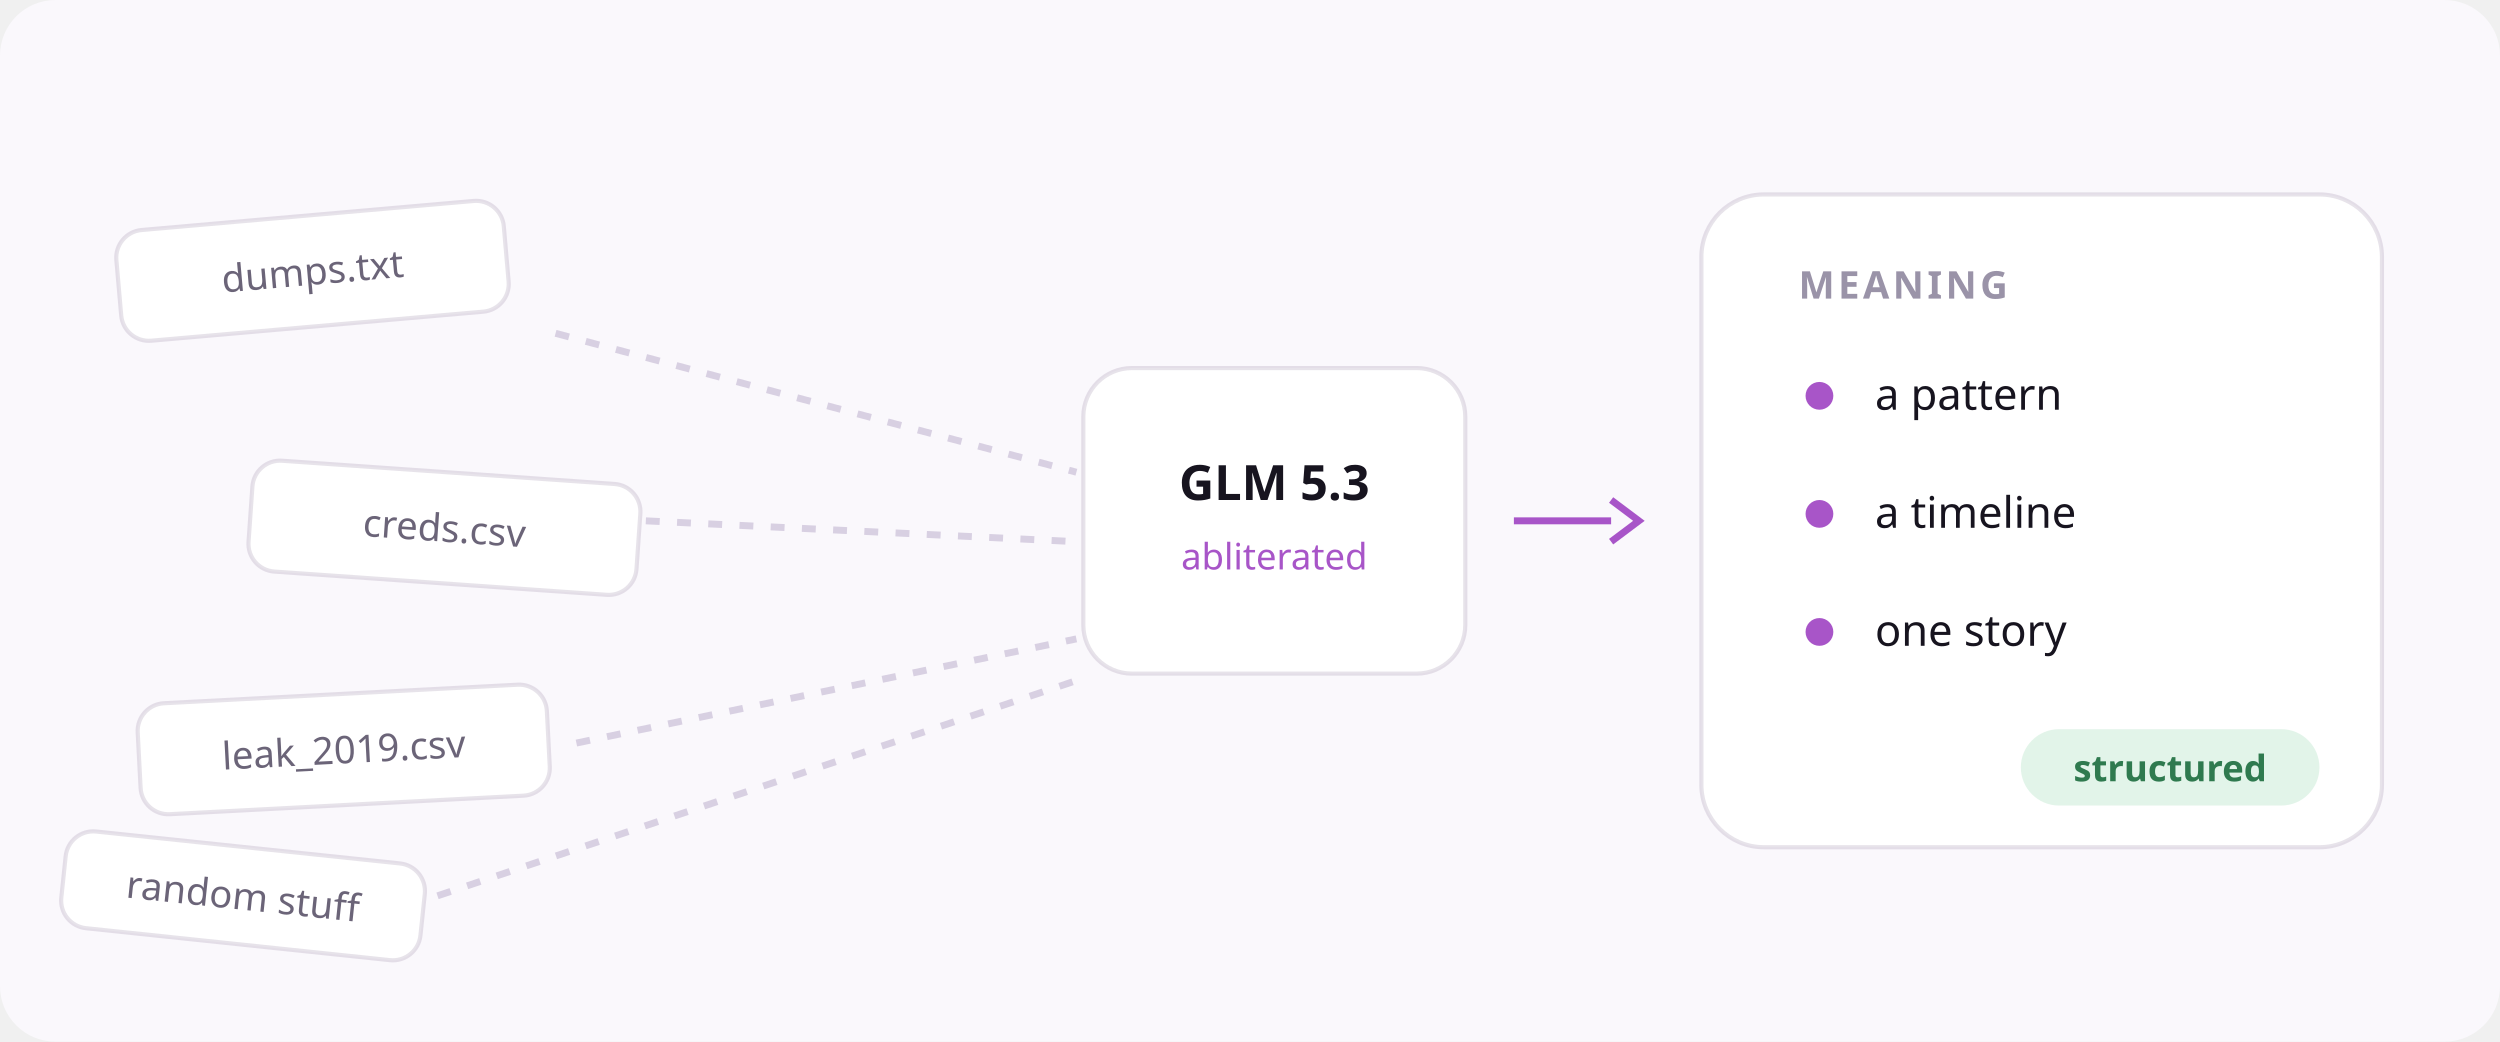
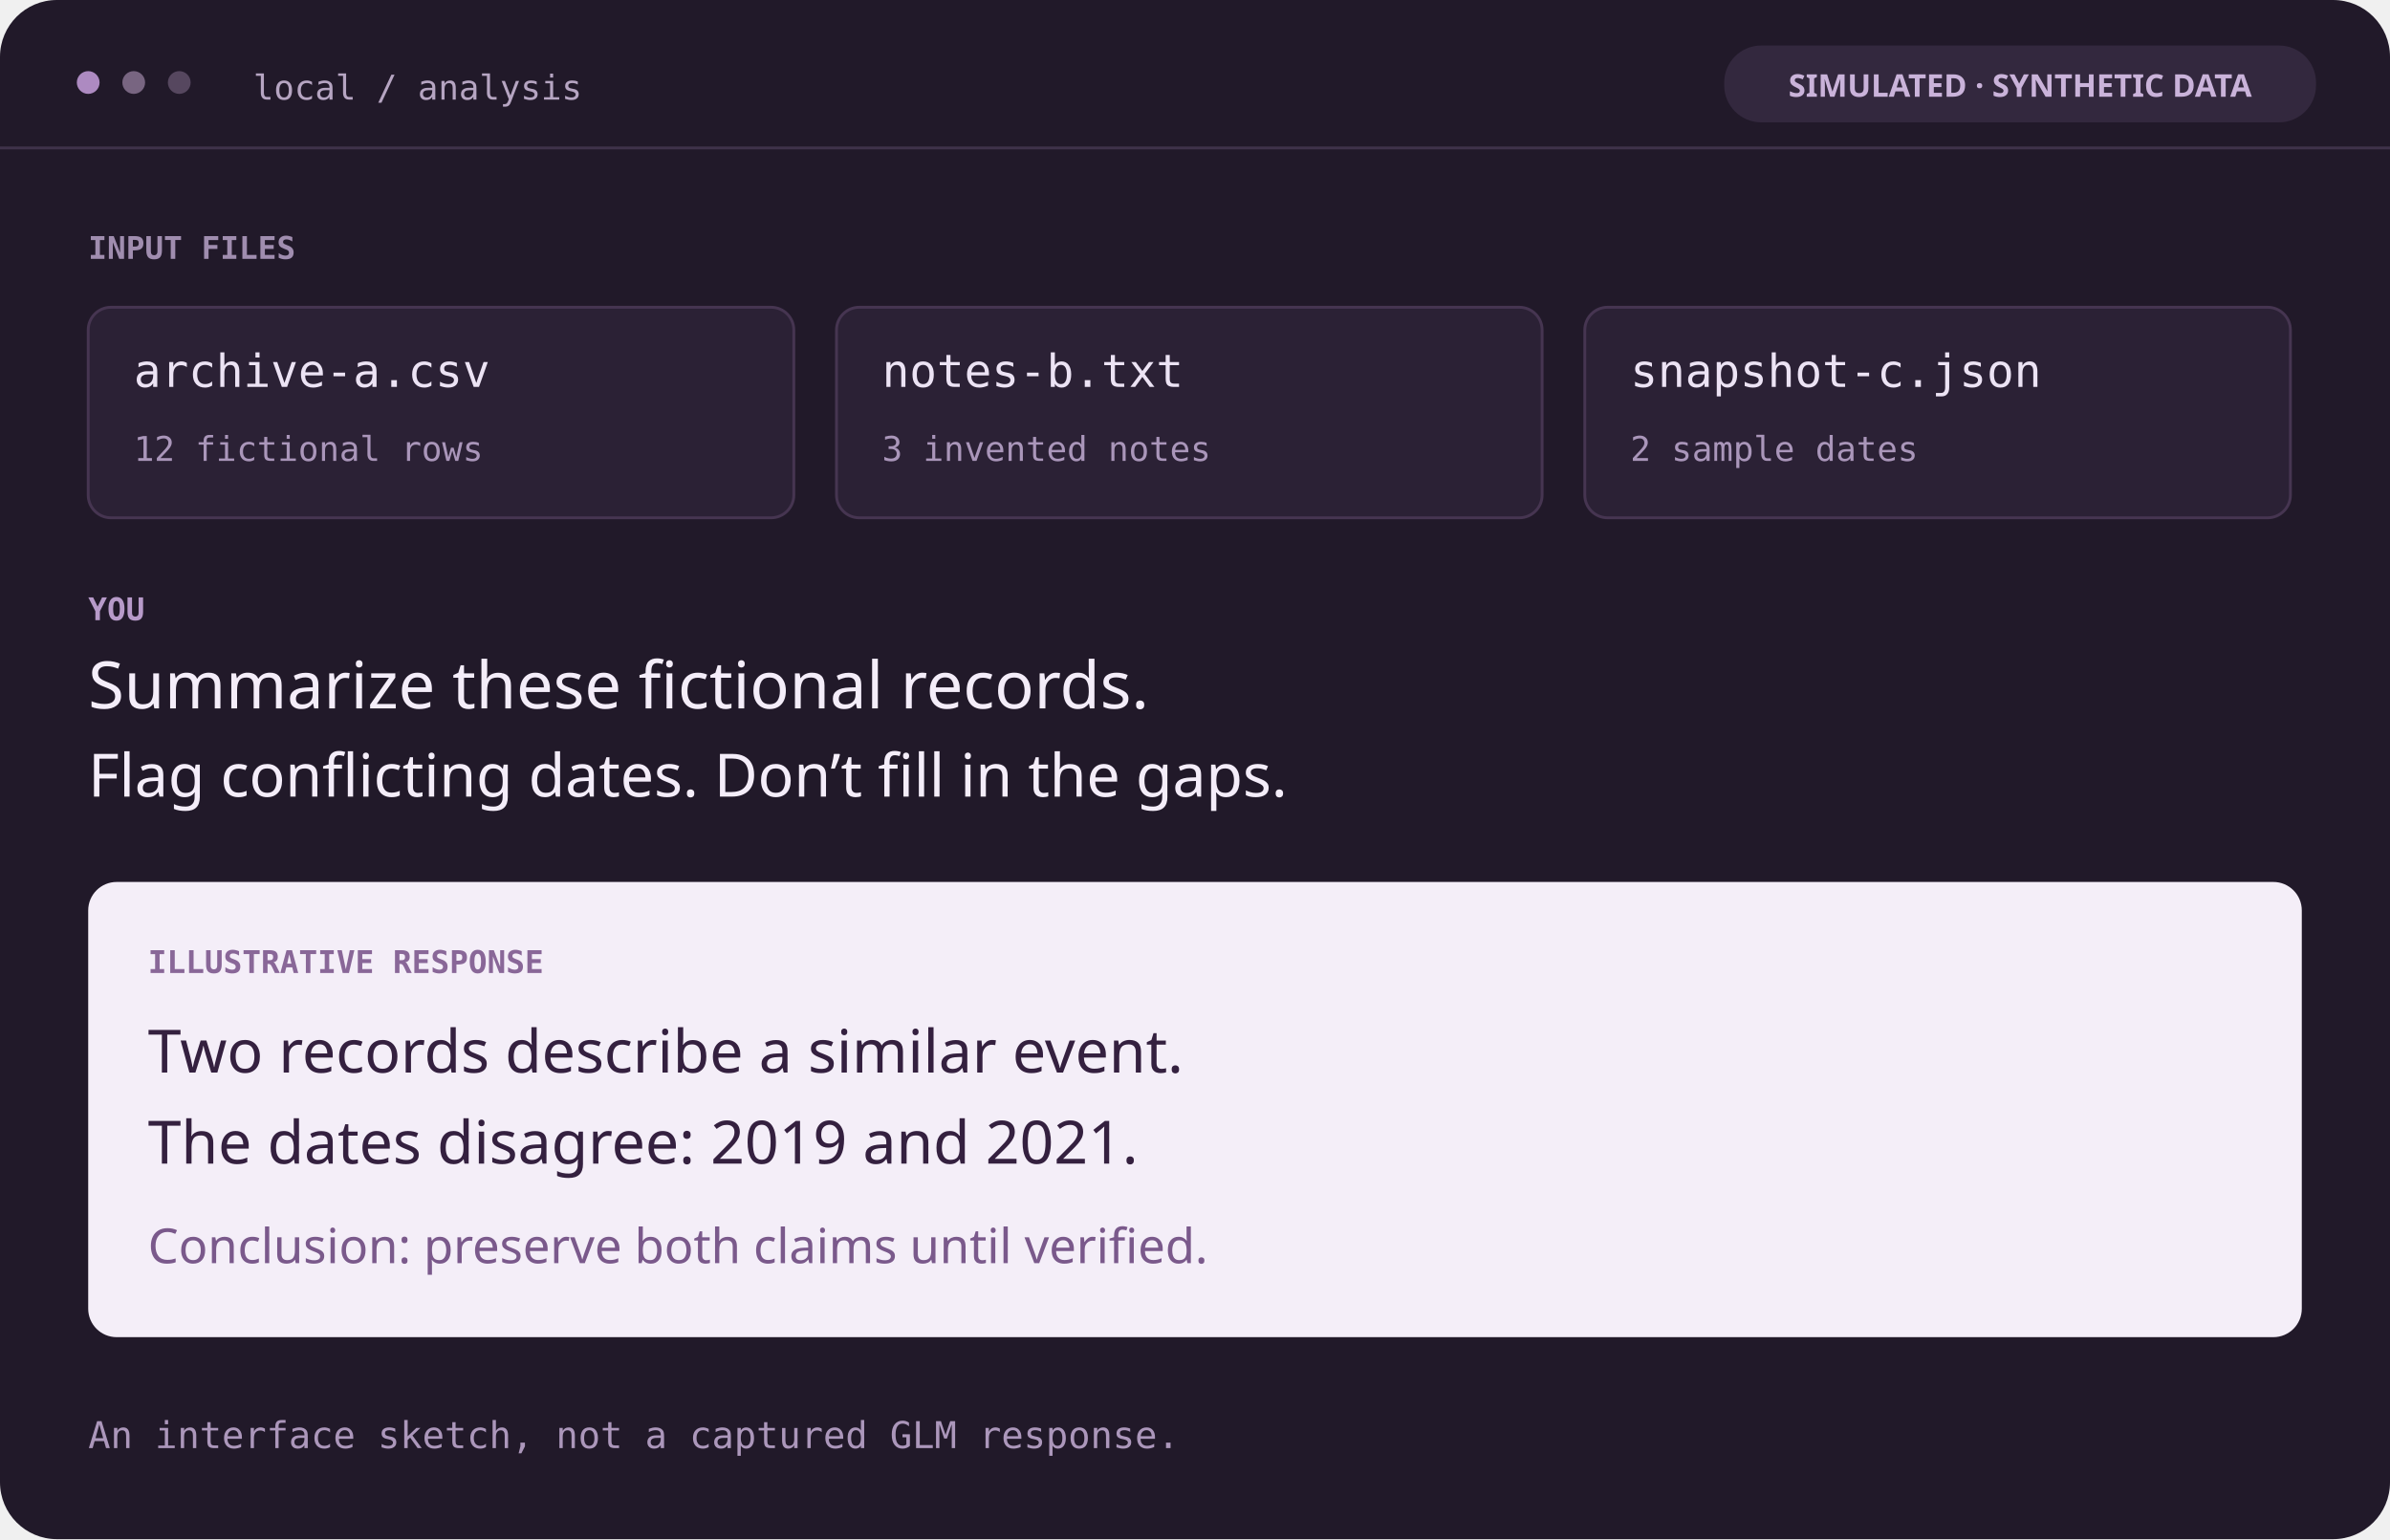
- <svg xmlns="http://www.w3.org/2000/svg" width="720" height="300" viewBox="0 0 720 300" fill="none" role="img" aria-label="Mess in, meaning out">
-   <rect width="720" height="300" rx="16" fill="#faf8fc" />
-   <g transform="rotate(-5 90 78)">
-     <rect x="34" y="62" width="112" height="32" rx="8" fill="#fff" stroke="rgba(80,50,100,0.14)" stroke-width="1.2" />
-     <text x="90" y="82" text-anchor="middle" font-family="ui-sans-serif,system-ui,sans-serif" font-size="11" fill="#6b6478">dumps.txt</text>
+ <svg xmlns="http://www.w3.org/2000/svg" width="840" height="541" viewBox="0 0 840 541" role="img" aria-labelledby="title desc">
+   <defs />
+   <style>.travel{stroke-dasharray:5 9;animation:travel 4s linear 1}.appear{animation:appear 1.8s ease-out both}.later{animation-delay:.7s}@keyframes travel{from{stroke-dashoffset:112}to{stroke-dashoffset:0}}@keyframes appear{from{opacity:0;transform:translateY(7px)}to{opacity:1;transform:translateY(0)}}@media(prefers-reduced-motion:reduce){.travel,.appear{animation:none}}</style>
+   <rect x="0" y="0" width="840" height="541" rx="20" fill="#211929" stroke="none" />
+   <circle cx="31" cy="29" r="4" fill="#ad8ac1" />
+   <circle cx="47" cy="29" r="4" fill="#786581" />
+   <circle cx="63" cy="29" r="4" fill="#56475f" />
+   <text x="89" y="35" font-family="ui-monospace,SFMono-Regular,monospace" font-size="12" font-weight="400" fill="#b6a5c2" text-anchor="start">local / analysis</text>
+   <rect x="606" y="16" width="208" height="27" rx="13" fill="#33283e" stroke="none" />
+   <text x="710.0" y="34" font-family="ui-sans-serif,system-ui,sans-serif" font-size="11" font-weight="600" fill="#cab3da" text-anchor="middle">SIMULATED · SYNTHETIC DATA</text>
+   <path d="M0 52 H840" fill="none" stroke="#3f324a" stroke-width="1" stroke-linecap="round" stroke-linejoin="round" />
+   <text x="31" y="91" font-family="ui-monospace,SFMono-Regular,monospace" font-size="11" font-weight="600" fill="#a08daf" text-anchor="start">INPUT FILES</text>
+   <rect x="31" y="108" width="248" height="74" rx="8" fill="#2b2135" stroke="#463551" />
+   <text x="47" y="136" font-family="ui-monospace,SFMono-Regular,monospace" font-size="16" font-weight="400" fill="#ece3f4" text-anchor="start">archive-a.csv</text>
+   <text x="47" y="162" font-family="ui-monospace,SFMono-Regular,monospace" font-size="12" font-weight="400" fill="#aa96ba" text-anchor="start">12 fictional rows</text>
+   <rect x="294" y="108" width="248" height="74" rx="8" fill="#2b2135" stroke="#463551" />
+   <text x="310" y="136" font-family="ui-monospace,SFMono-Regular,monospace" font-size="16" font-weight="400" fill="#ece3f4" text-anchor="start">notes-b.txt</text>
+   <text x="310" y="162" font-family="ui-monospace,SFMono-Regular,monospace" font-size="12" font-weight="400" fill="#aa96ba" text-anchor="start">3 invented notes</text>
+   <rect x="557" y="108" width="248" height="74" rx="8" fill="#2b2135" stroke="#463551" />
+   <text x="573" y="136" font-family="ui-monospace,SFMono-Regular,monospace" font-size="16" font-weight="400" fill="#ece3f4" text-anchor="start">snapshot-c.json</text>
+   <text x="573" y="162" font-family="ui-monospace,SFMono-Regular,monospace" font-size="12" font-weight="400" fill="#aa96ba" text-anchor="start">2 sample dates</text>
+   <text x="31" y="218" font-family="ui-monospace,SFMono-Regular,monospace" font-size="11" font-weight="600" fill="#b79ac9" text-anchor="start">YOU</text>
+   <text x="31" y="249" font-family="ui-sans-serif,system-ui,sans-serif" font-size="23" font-weight="400" fill="#f4edf9" text-anchor="start">Summarize these fictional records.</text>
+   <text x="31" y="280" font-family="ui-sans-serif,system-ui,sans-serif" font-size="21" font-weight="400" fill="#f4edf9" text-anchor="start">Flag conflicting dates. Don’t fill in the gaps.</text>
+   <g class="appear later">
+     <rect x="31" y="310" width="778" height="160" rx="10" fill="#f4eef8" stroke="none" />
+     <text x="52" y="342" font-family="ui-monospace,SFMono-Regular,monospace" font-size="11" font-weight="600" fill="#896798" text-anchor="start">ILLUSTRATIVE RESPONSE</text>
+     <text x="52" y="377" font-family="ui-sans-serif,system-ui,sans-serif" font-size="21" font-weight="400" fill="#34203f" text-anchor="start">Two records describe a similar event.</text>
+     <text x="52" y="409" font-family="ui-sans-serif,system-ui,sans-serif" font-size="21" font-weight="400" fill="#34203f" text-anchor="start">The dates disagree: 2019 and 2021.</text>
+     <text x="52" y="444" font-family="ui-sans-serif,system-ui,sans-serif" font-size="17" font-weight="400" fill="#7a598b" text-anchor="start">Conclusion: preserve both claims until verified.</text>
  </g>
-   <g transform="rotate(4 128 152)">
-     <rect x="72" y="136" width="112" height="32" rx="8" fill="#fff" stroke="rgba(80,50,100,0.14)" stroke-width="1.2" />
-     <text x="128" y="156" text-anchor="middle" font-family="ui-sans-serif,system-ui,sans-serif" font-size="11" fill="#6b6478">creds.csv</text>
-   </g>
-   <g transform="rotate(-3 96 216)">
-     <rect x="40" y="200" width="118" height="32" rx="8" fill="#fff" stroke="rgba(80,50,100,0.14)" stroke-width="1.2" />
-     <text x="99" y="220" text-anchor="middle" font-family="ui-sans-serif,system-ui,sans-serif" font-size="11" fill="#6b6478">leak_2019.csv</text>
-   </g>
-   <g transform="rotate(6 70 258)">
-     <rect x="18" y="244" width="104" height="28" rx="8" fill="#fff" stroke="rgba(80,50,100,0.14)" stroke-width="1.2" />
-     <text x="70" y="262" text-anchor="middle" font-family="ui-sans-serif,system-ui,sans-serif" font-size="11" fill="#6b6478">random stuff</text>
-   </g>
-   <path d="M160 96l150 40" stroke="#d8d0e2" stroke-width="2" stroke-dasharray="4 5" />
-   <path d="M186 150l124 6" stroke="#d8d0e2" stroke-width="2" stroke-dasharray="4 5" />
-   <path d="M166 214l144 -30" stroke="#d8d0e2" stroke-width="2" stroke-dasharray="4 5" />
-   <path d="M126 258l184 -62" stroke="#d8d0e2" stroke-width="2" stroke-dasharray="4 5" />
-   <rect x="312" y="106" width="110" height="88" rx="14" fill="#fff" stroke="rgba(80,50,100,0.14)" stroke-width="1.2" />
-   <text x="367" y="144" text-anchor="middle" font-family="ui-sans-serif,system-ui,sans-serif" font-size="14" font-weight="700" fill="#17141f">GLM 5.3</text>
-   <text x="367" y="164" text-anchor="middle" font-family="ui-sans-serif,system-ui,sans-serif" font-size="10.5" fill="#a855c8">abliterated</text>
-   <path d="M436 150h28" stroke="#a855c8" stroke-width="2" />
-   <path d="M464 144l8 6l-8 6" fill="none" stroke="#a855c8" stroke-width="2" />
-   <rect x="490" y="56" width="196" height="188" rx="18" fill="#fff" stroke="rgba(80,50,100,0.14)" stroke-width="1.2" />
-   <text x="518" y="86" font-family="ui-sans-serif,system-ui,sans-serif" font-size="11" font-weight="600" letter-spacing="1" fill="#9a93a8">MEANING</text>
-   <circle cx="524" cy="114" r="4" fill="#a855c8" />
-   <text x="540" y="118" font-family="ui-sans-serif,system-ui,sans-serif" font-size="12.5" fill="#17141f">a pattern</text>
-   <circle cx="524" cy="148" r="4" fill="#a855c8" />
-   <text x="540" y="152" font-family="ui-sans-serif,system-ui,sans-serif" font-size="12.5" fill="#17141f">a timeline</text>
-   <circle cx="524" cy="182" r="4" fill="#a855c8" />
-   <text x="540" y="186" font-family="ui-sans-serif,system-ui,sans-serif" font-size="12.5" fill="#17141f">one story</text>
-   <rect x="582" y="210" width="86" height="22" rx="11" fill="#8fd4a8" fill-opacity="0.25" />
-   <text x="625" y="225" text-anchor="middle" font-family="ui-sans-serif,system-ui,sans-serif" font-size="10.5" font-weight="600" fill="#2f7a4f">structured</text>
+   <text x="31" y="509" font-family="ui-monospace,SFMono-Regular,monospace" font-size="13" font-weight="400" fill="#ac97bb" text-anchor="start">An interface sketch, not a captured GLM response.</text>
</svg>
